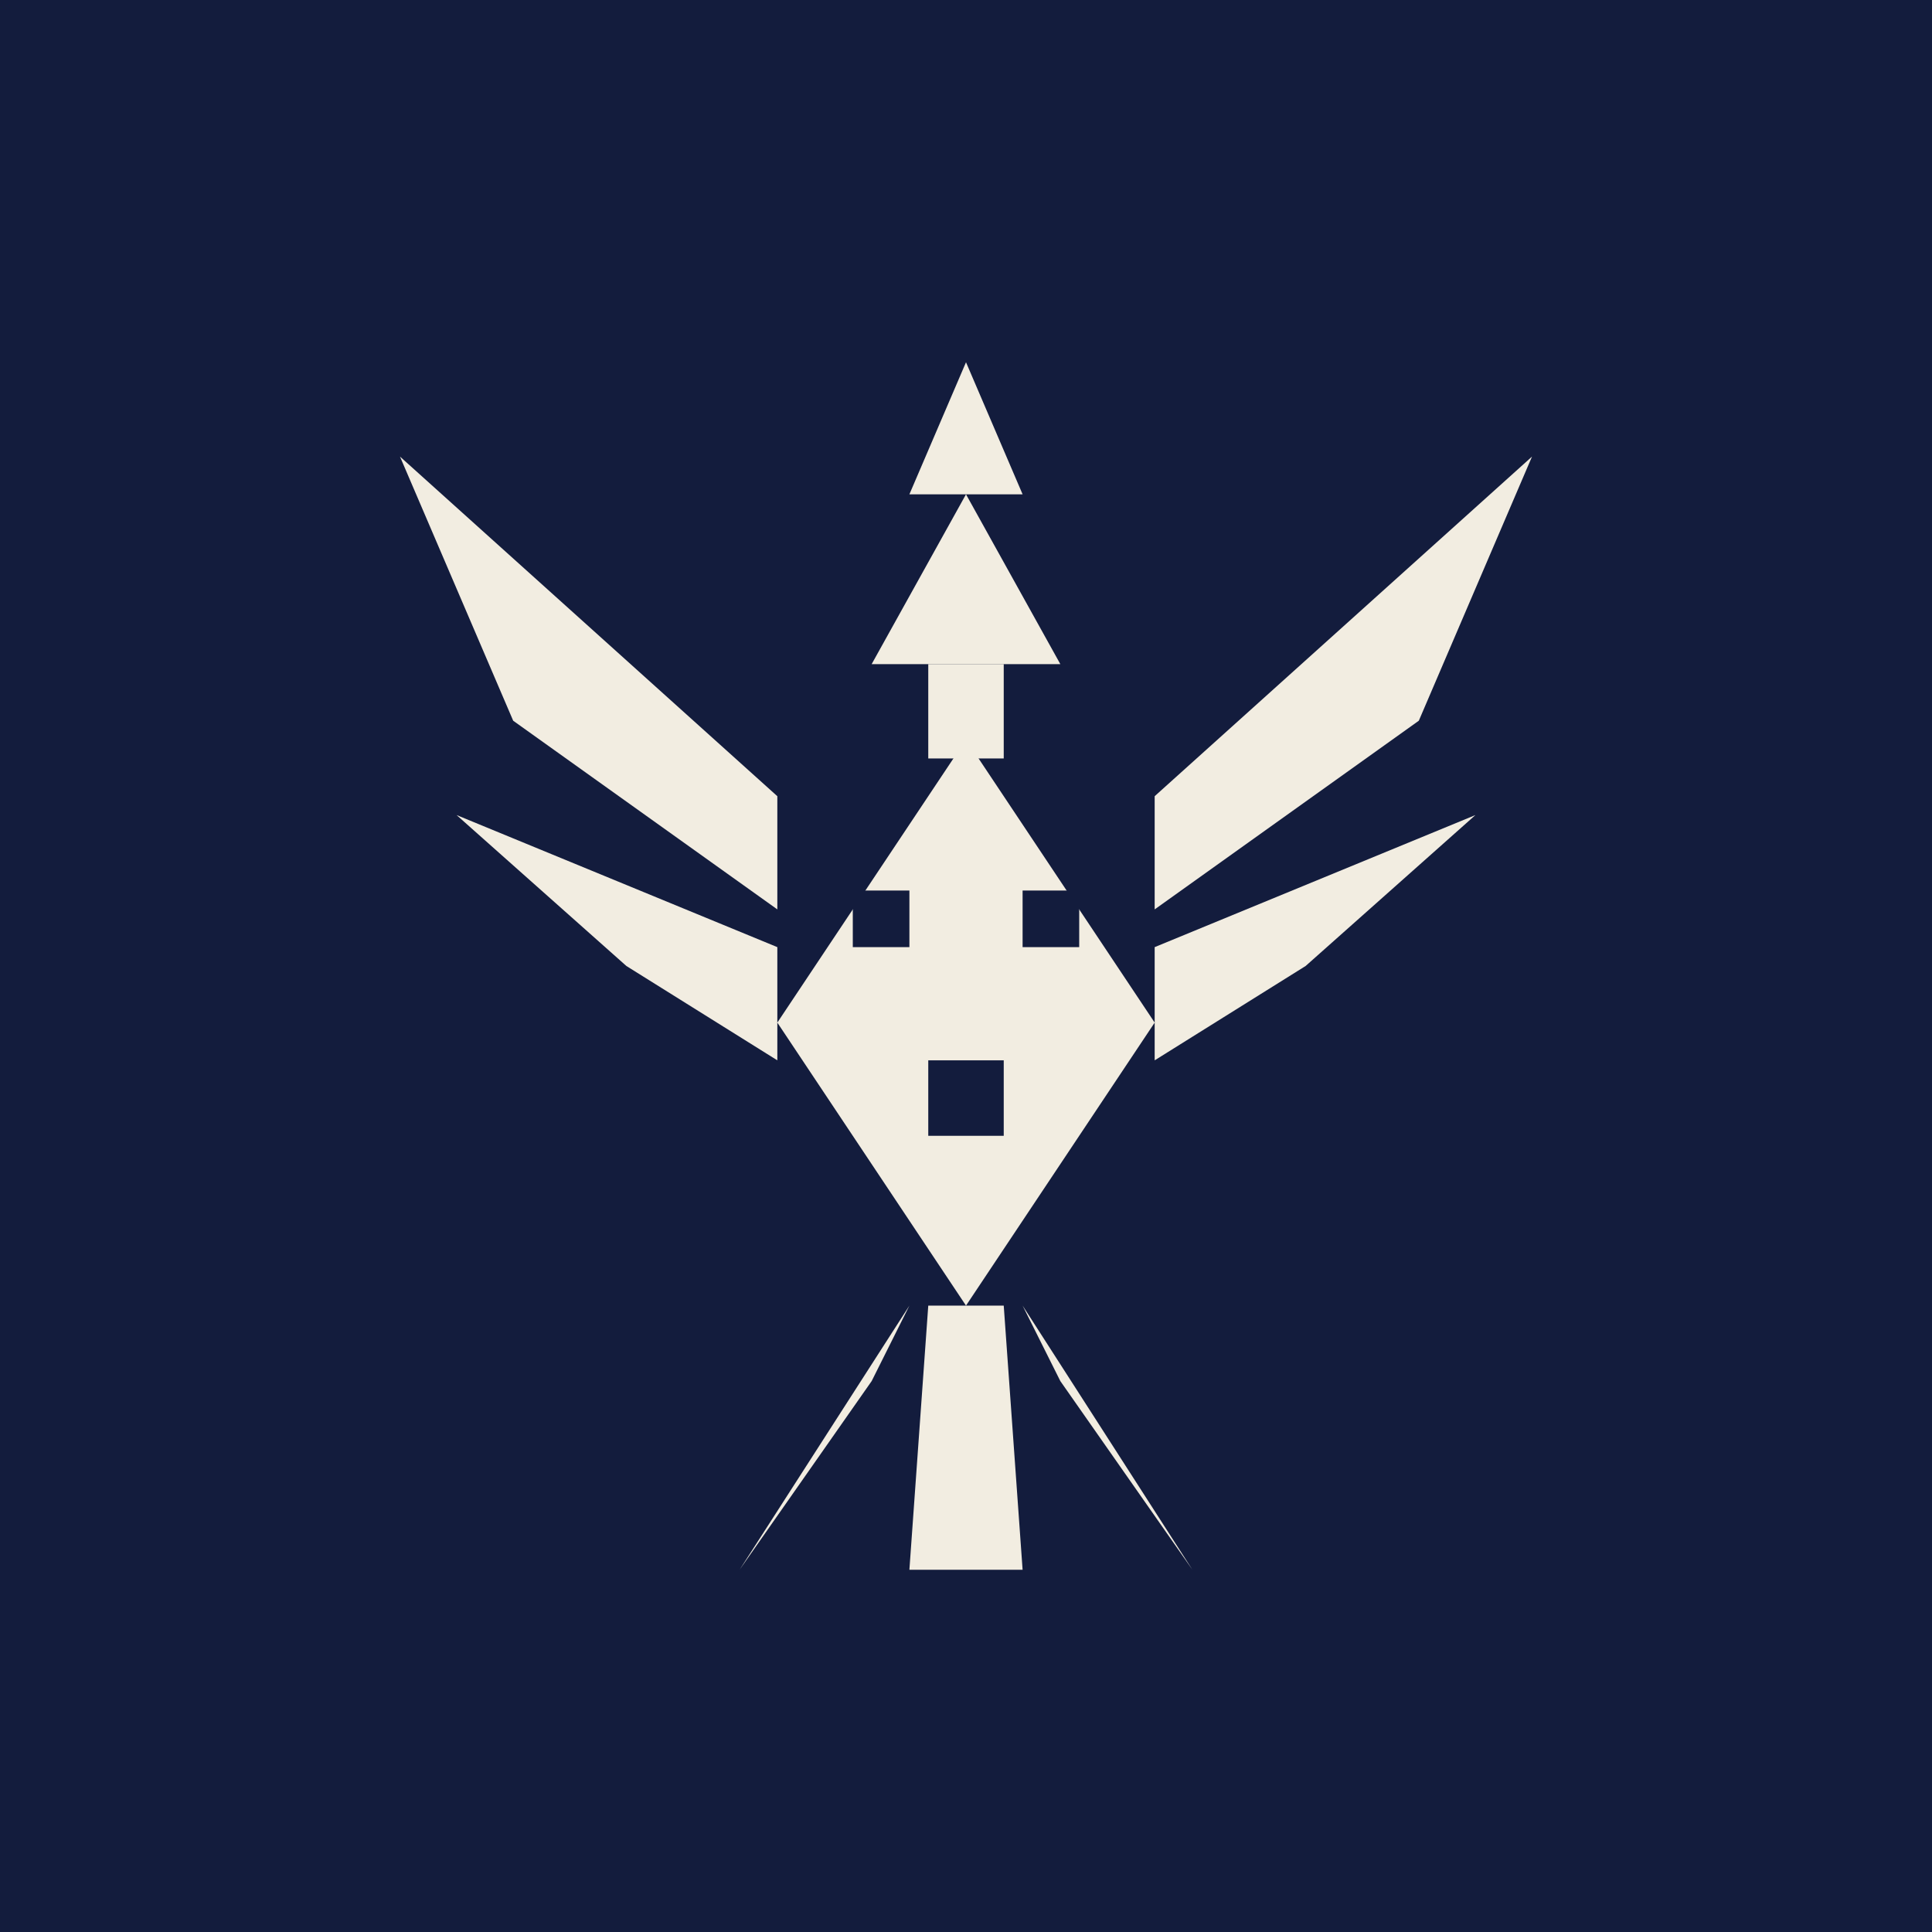
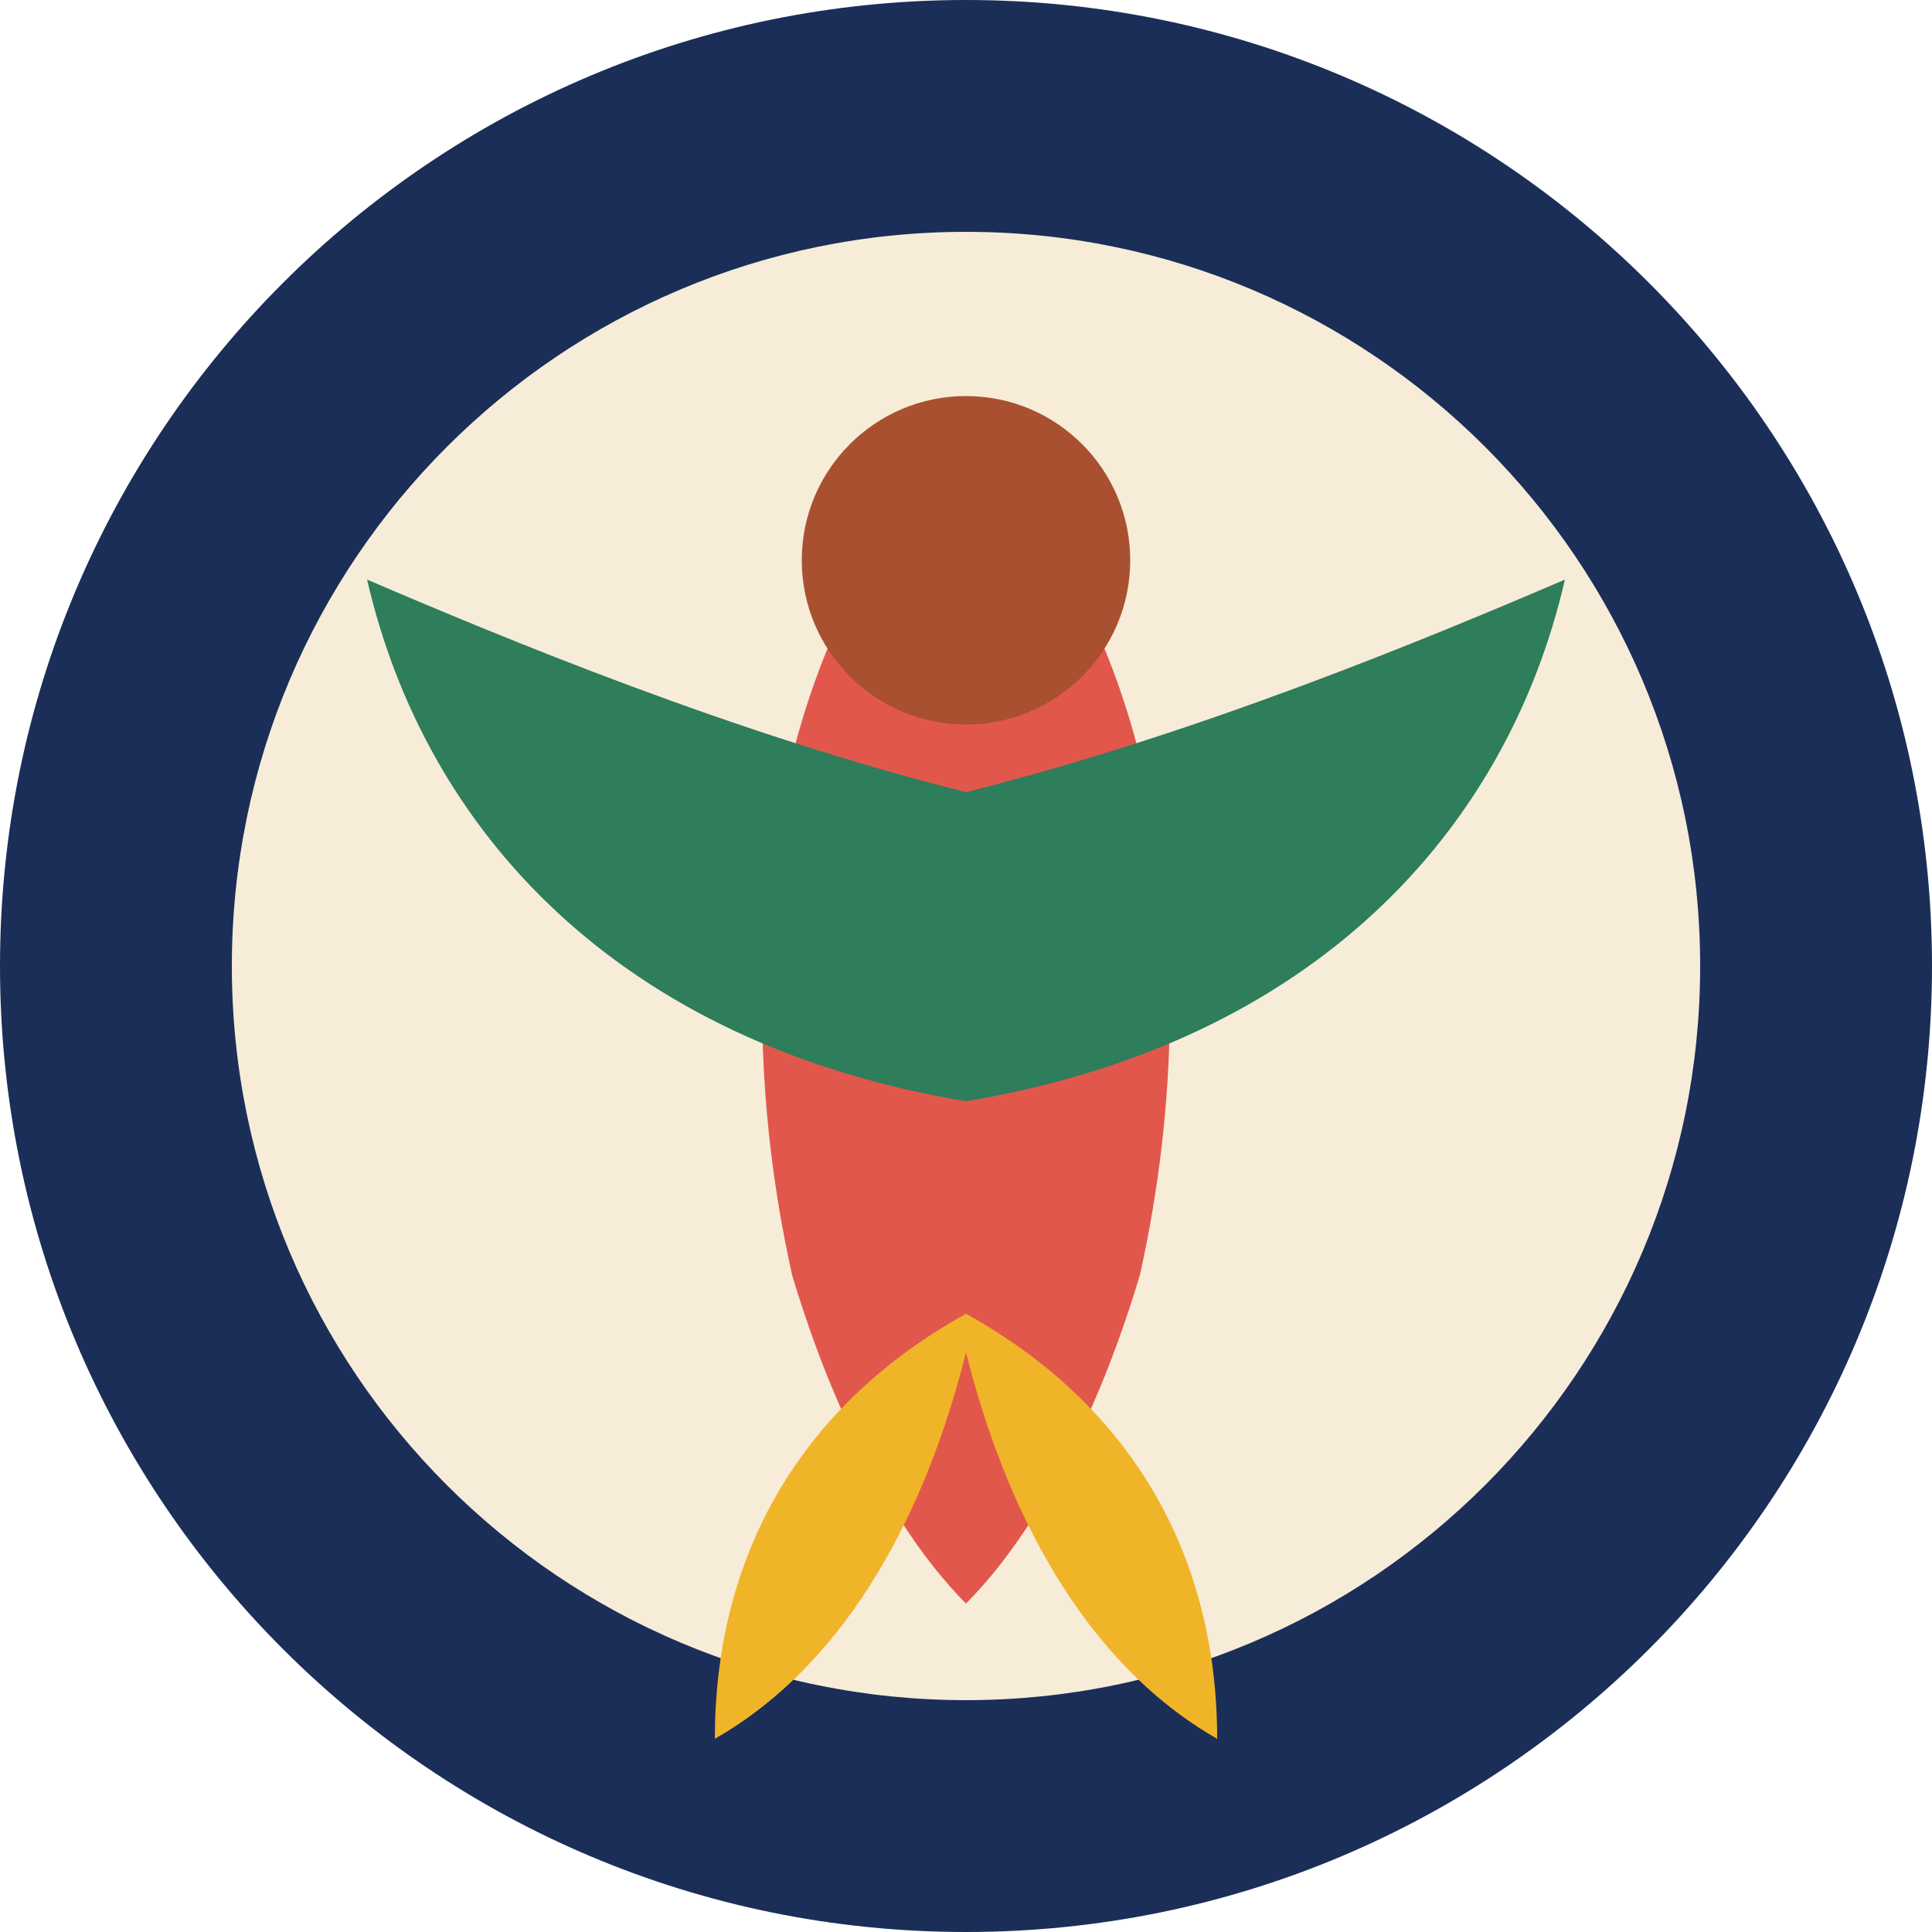
- <svg xmlns="http://www.w3.org/2000/svg" viewBox="0 0 512 512" width="512" height="512">
-   <rect width="512" height="512" fill="#131C3D" />
-   <g transform="translate(96 96) scale(5)" fill="#F2EDE1">
-     <polygon points="32,0 29,7 35,7" />
-     <polygon points="32,7 27,16 37,16" />
-     <rect x="30" y="16" width="4" height="5" />
-     <polygon points="32,20 42,35 32,50 22,35" />
-     <polygon points="22,23 2,5 8,19 22,29" />
-     <polygon points="22,31 5,24 14,32 22,37" />
-     <polygon points="42,23 62,5 56,19 42,29" />
-     <polygon points="42,31 59,24 50,32 42,37" />
-     <polygon points="29,50 20,64 27,54" />
-     <polygon points="30,50 34,50 35,64 29,64" />
-     <polygon points="35,50 44,64 37,54" />
-     <g fill="#131C3D">
-       <rect x="26" y="28" width="3" height="3" />
-       <rect x="35" y="28" width="3" height="3" />
-       <rect x="30" y="37" width="4" height="4" />
-     </g>
+ <svg xmlns="http://www.w3.org/2000/svg" viewBox="0 0 200 200" width="64" height="64">
+   <circle cx="100" cy="100" r="100" fill="#1B2E58" />
+   <circle cx="100" cy="100" r="76" fill="#F6ECD8" />
+   <g fill="#E2574C">
+     <path d="M100 46 C118 62 126 96 118 132 C112 152 104 162 100 166 Z" />
+     <path d="M100 46 C118 62 126 96 118 132 C112 152 104 162 100 166 Z" transform="matrix(-1 0 0 1 200 0)" />
  </g>
+   <g fill="#2E7D5B">
+     <path d="M100 82 C76 76 52 66 38 60 C44 86 64 108 100 114 Z" />
+     <path d="M100 82 C76 76 52 66 38 60 C44 86 64 108 100 114 Z" transform="matrix(-1 0 0 1 200 0)" />
+   </g>
+   <g fill="#F0B429">
+     <path d="M100 140 C96 156 88 172 74 180 C74 162 82 146 100 136 Z" />
+     <path d="M100 140 C96 156 88 172 74 180 C74 162 82 146 100 136 Z" transform="matrix(-1 0 0 1 200 0)" />
+   </g>
+   <circle cx="100" cy="58" r="17" fill="#A8502F" />
</svg>
